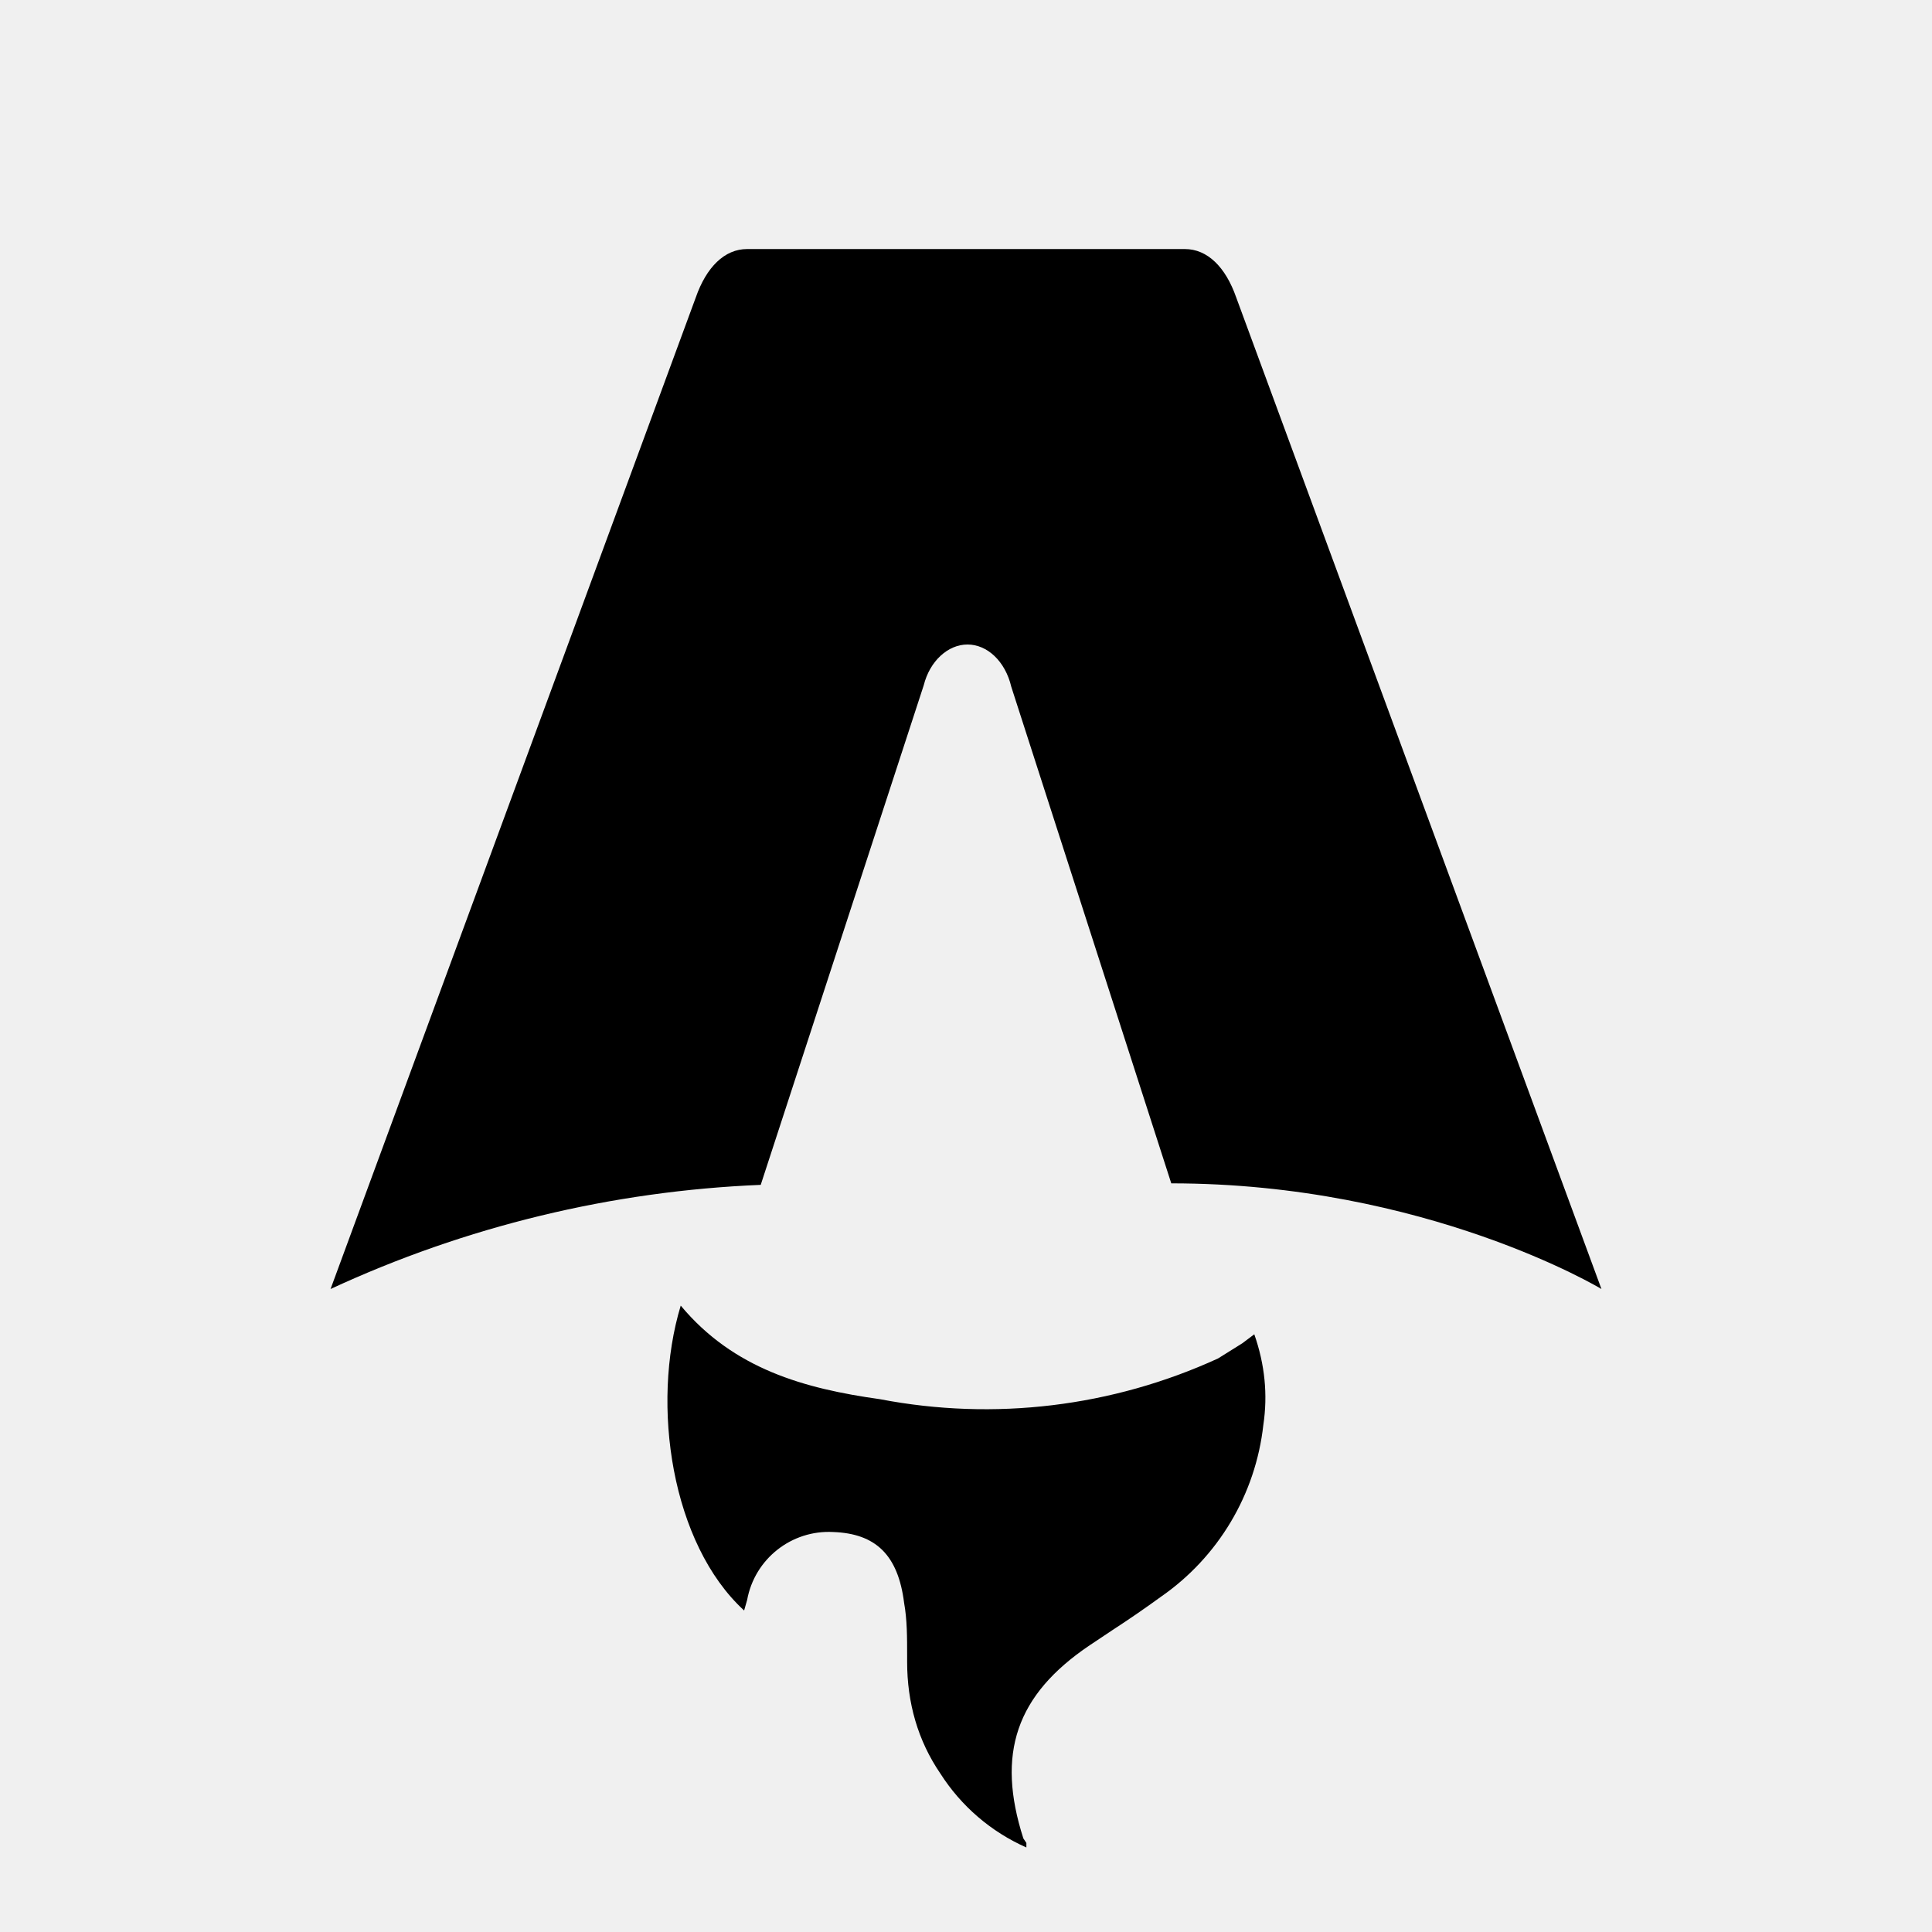
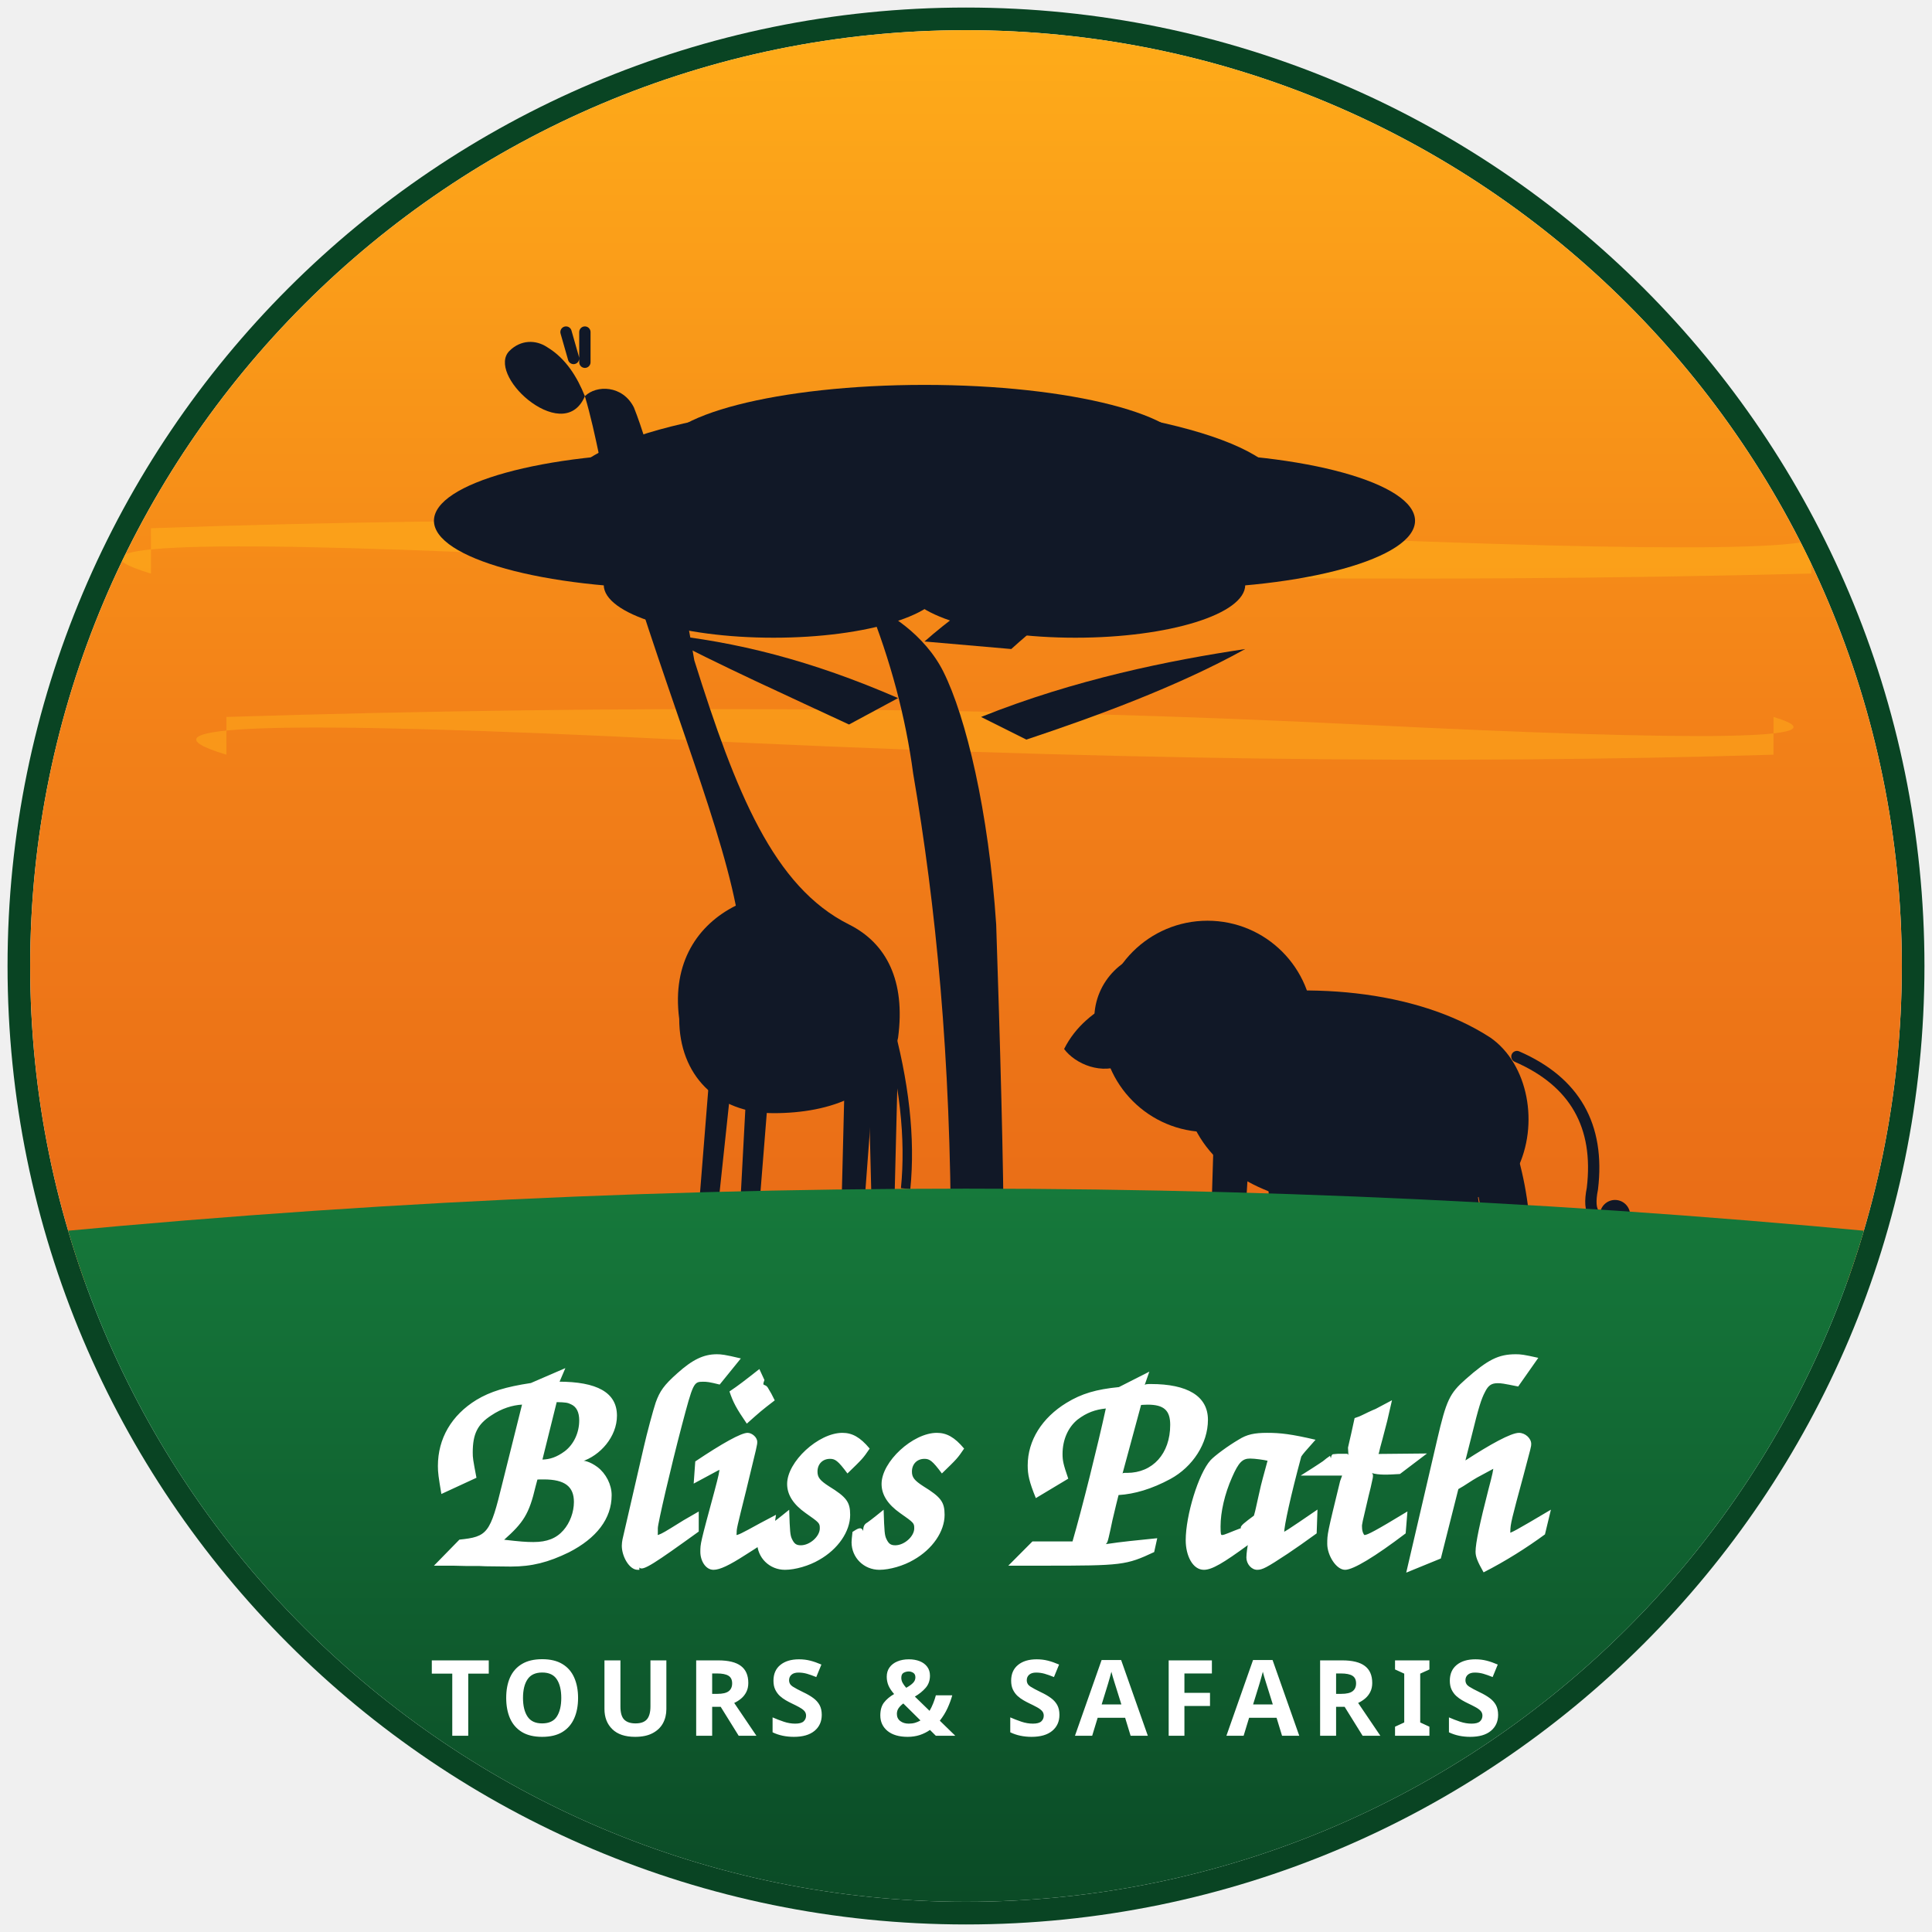
- <svg xmlns="http://www.w3.org/2000/svg" fill="none" viewBox="0 0 128 128">
-   <path d="M50.4 78.5a75.1 75.1 0 0 0-28.5 6.9l24.2-65.7c.7-2 1.9-3.2 3.4-3.2h29c1.5 0 2.7 1.2 3.4 3.2l24.2 65.7s-11.6-7-28.5-7L67 45.5c-.4-1.7-1.6-2.8-2.9-2.8-1.3 0-2.5 1.1-2.9 2.7L50.4 78.5Zm-1.1 28.2Zm-4.2-20.2c-2 6.6-.6 15.8 4.2 20.2a17.5 17.5 0 0 1 .2-.7 5.5 5.5 0 0 1 5.7-4.5c2.8.1 4.3 1.5 4.7 4.7.2 1.1.2 2.3.2 3.5v.4c0 2.7.7 5.2 2.2 7.4a13 13 0 0 0 5.7 4.9v-.3l-.2-.3c-1.8-5.6-.5-9.5 4.4-12.8l1.5-1a73 73 0 0 0 3.2-2.2 16 16 0 0 0 6.8-11.4c.3-2 .1-4-.6-6l-.8.6-1.6 1a37 37 0 0 1-22.4 2.7c-5-.7-9.7-2-13.2-6.2Z" />
-   <style>
-         path { fill: #000; }
-         @media (prefers-color-scheme: dark) {
-             path { fill: #FFF; }
-         }
-     </style>
+ <svg xmlns="http://www.w3.org/2000/svg" viewBox="0 0 512 512" width="100%" height="100%">
+   <defs>
+     <linearGradient id="sunsetGrad" x1="0%" y1="0%" x2="0%" y2="100%">
+       <stop offset="0%" stop-color="#FFAE19" />
+       <stop offset="55%" stop-color="#F38218" />
+       <stop offset="100%" stop-color="#E86A17" />
+     </linearGradient>
+     <linearGradient id="earthGrad" x1="0%" y1="0%" x2="0%" y2="100%">
+       <stop offset="0%" stop-color="#16793B" />
+       <stop offset="100%" stop-color="#094423" />
+     </linearGradient>
+     <clipPath id="circleClip">
+       <circle cx="256" cy="256" r="248" />
+     </clipPath>
+   </defs>
+   <circle cx="256" cy="256" r="254" fill="#094423" />
+   <circle cx="256" cy="256" r="248" fill="#FDFBF7" />
+   <g clip-path="url(#circleClip)">
+     <rect x="0" y="0" width="512" height="340" fill="url(#sunsetGrad)" />
+     <path d="M 40 140 Q 180 135 340 142 T 480 140 L 480 152 Q 320 156 160 148 T 40 152 Z" fill="#FFAE19" opacity="0.6" />
+     <path d="M 60 190 Q 220 185 360 192 T 470 190 L 470 200 Q 340 204 180 196 T 60 200 Z" fill="#FFAE19" opacity="0.5" />
+     <path d="M 252 330 C 252 280 248 240 242 205 C 240 190 236 175 230 160 C 235 162 245 168 250 178 C 256 190 262 215 264 245 C 265 275 266 310 266 330 Z" fill="#111827" />
+     <path d="M 234 165 C 210 145 180 135 150 130 C 170 138 195 150 215 168 Z" fill="#111827" />
+     <path d="M 245 170 C 270 148 300 138 335 130 C 315 140 290 152 268 172 Z" fill="#111827" />
+     <path d="M 238 185 C 215 175 195 170 175 168 C 190 176 210 185 225 192 Z" fill="#111827" />
+     <path d="M 260 190 C 285 180 310 175 330 172 C 312 182 290 190 272 196 Z" fill="#111827" />
+     <ellipse cx="245" cy="130" rx="95" ry="24" fill="#111827" />
+     <ellipse cx="180" cy="138" rx="65" ry="18" fill="#111827" />
+     <ellipse cx="310" cy="138" rx="65" ry="18" fill="#111827" />
+     <ellipse cx="245" cy="120" rx="70" ry="18" fill="#111827" />
+     <ellipse cx="205" cy="155" rx="45" ry="14" fill="#111827" />
+     <ellipse cx="285" cy="155" rx="45" ry="14" fill="#111827" />
+     <path d="M 195 240 C 190 215 175 180 162 135 C 160 128 158 115 155 105 C 158 102 165 102 168 108 C 172 118 178 140 184 175 C 195 210 205 235 225 245 C 235 250 240 260 238 275 C 235 290 220 295 205 295 C 190 295 180 285 180 270 C 178 255 185 245 195 240 Z" fill="#111827" />
+     <path d="M 155 105 C 153 100 150 95 145 92 C 142 90 138 90 135 93 C 132 96 135 102 140 106 C 145 110 152 112 155 105 Z" fill="#111827" />
+     <path d="M 152 95 L 150 88 M 155 96 L 155 88" stroke="#111827" stroke-width="3" stroke-linecap="round" />
+     <path d="M 188 285 L 182 360 L 186 360 L 194 285 Z" fill="#111827" />
+     <path d="M 198 285 L 194 360 L 198 360 L 204 285 Z" fill="#111827" />
+     <path d="M 224 280 L 222 360 L 226 360 L 232 280 Z" fill="#111827" />
+     <path d="M 230 280 L 232 360 L 236 360 L 238 280 Z" fill="#111827" />
+     <path d="M 235 270 Q 242 295 240 315" stroke="#111827" stroke-width="2.5" fill="none" />
+     <circle cx="320" cy="272" r="28" fill="#111827" />
+     <circle cx="308" cy="270" r="18" fill="#111827" />
+     <path d="M 296 265 C 290 268 285 272 282 278 C 285 282 292 285 298 282 Z" fill="#111827" />
+     <path d="M 320 265 C 345 260 375 262 395 275 C 405 282 408 298 402 310 C 395 320 375 322 355 320 C 335 318 320 310 315 295 Z" fill="#111827" />
+     <path d="M 322 290 L 320 355 L 328 355 L 332 290 Z" fill="#111827" />
+     <path d="M 335 290 L 338 355 L 345 355 L 344 290 Z" fill="#111827" />
+     <path d="M 385 295 C 392 310 395 330 392 355 L 385 355 C 382 335 380 315 375 300 Z" fill="#111827" />
+     <path d="M 398 295 C 405 310 408 330 404 355 L 398 355 C 395 335 392 315 388 300 Z" fill="#111827" />
+     <path d="M 402 280 Q 425 290 422 315 Q 420 325 428 322" stroke="#111827" stroke-width="3" fill="none" stroke-linecap="round" />
+     <circle cx="428" cy="322" r="4" fill="#111827" />
+     <path d="M -20 330 Q 256 300 532 330 L 532 532 L -20 532 Z" fill="url(#earthGrad)" />
+     <text x="256" y="415" font-family="'Caveat', cursive, sans-serif" font-size="78" font-weight="bold" fill="#FFFFFF" text-anchor="middle" letter-spacing="1">Bliss Path</text>
+     <text x="256" y="460" font-family="'Plus Jakarta Sans', system-ui, sans-serif" font-size="28" font-weight="700" fill="#FFFFFF" text-anchor="middle" letter-spacing="3">TOURS &amp; SAFARIS</text>
+   </g>
</svg>
